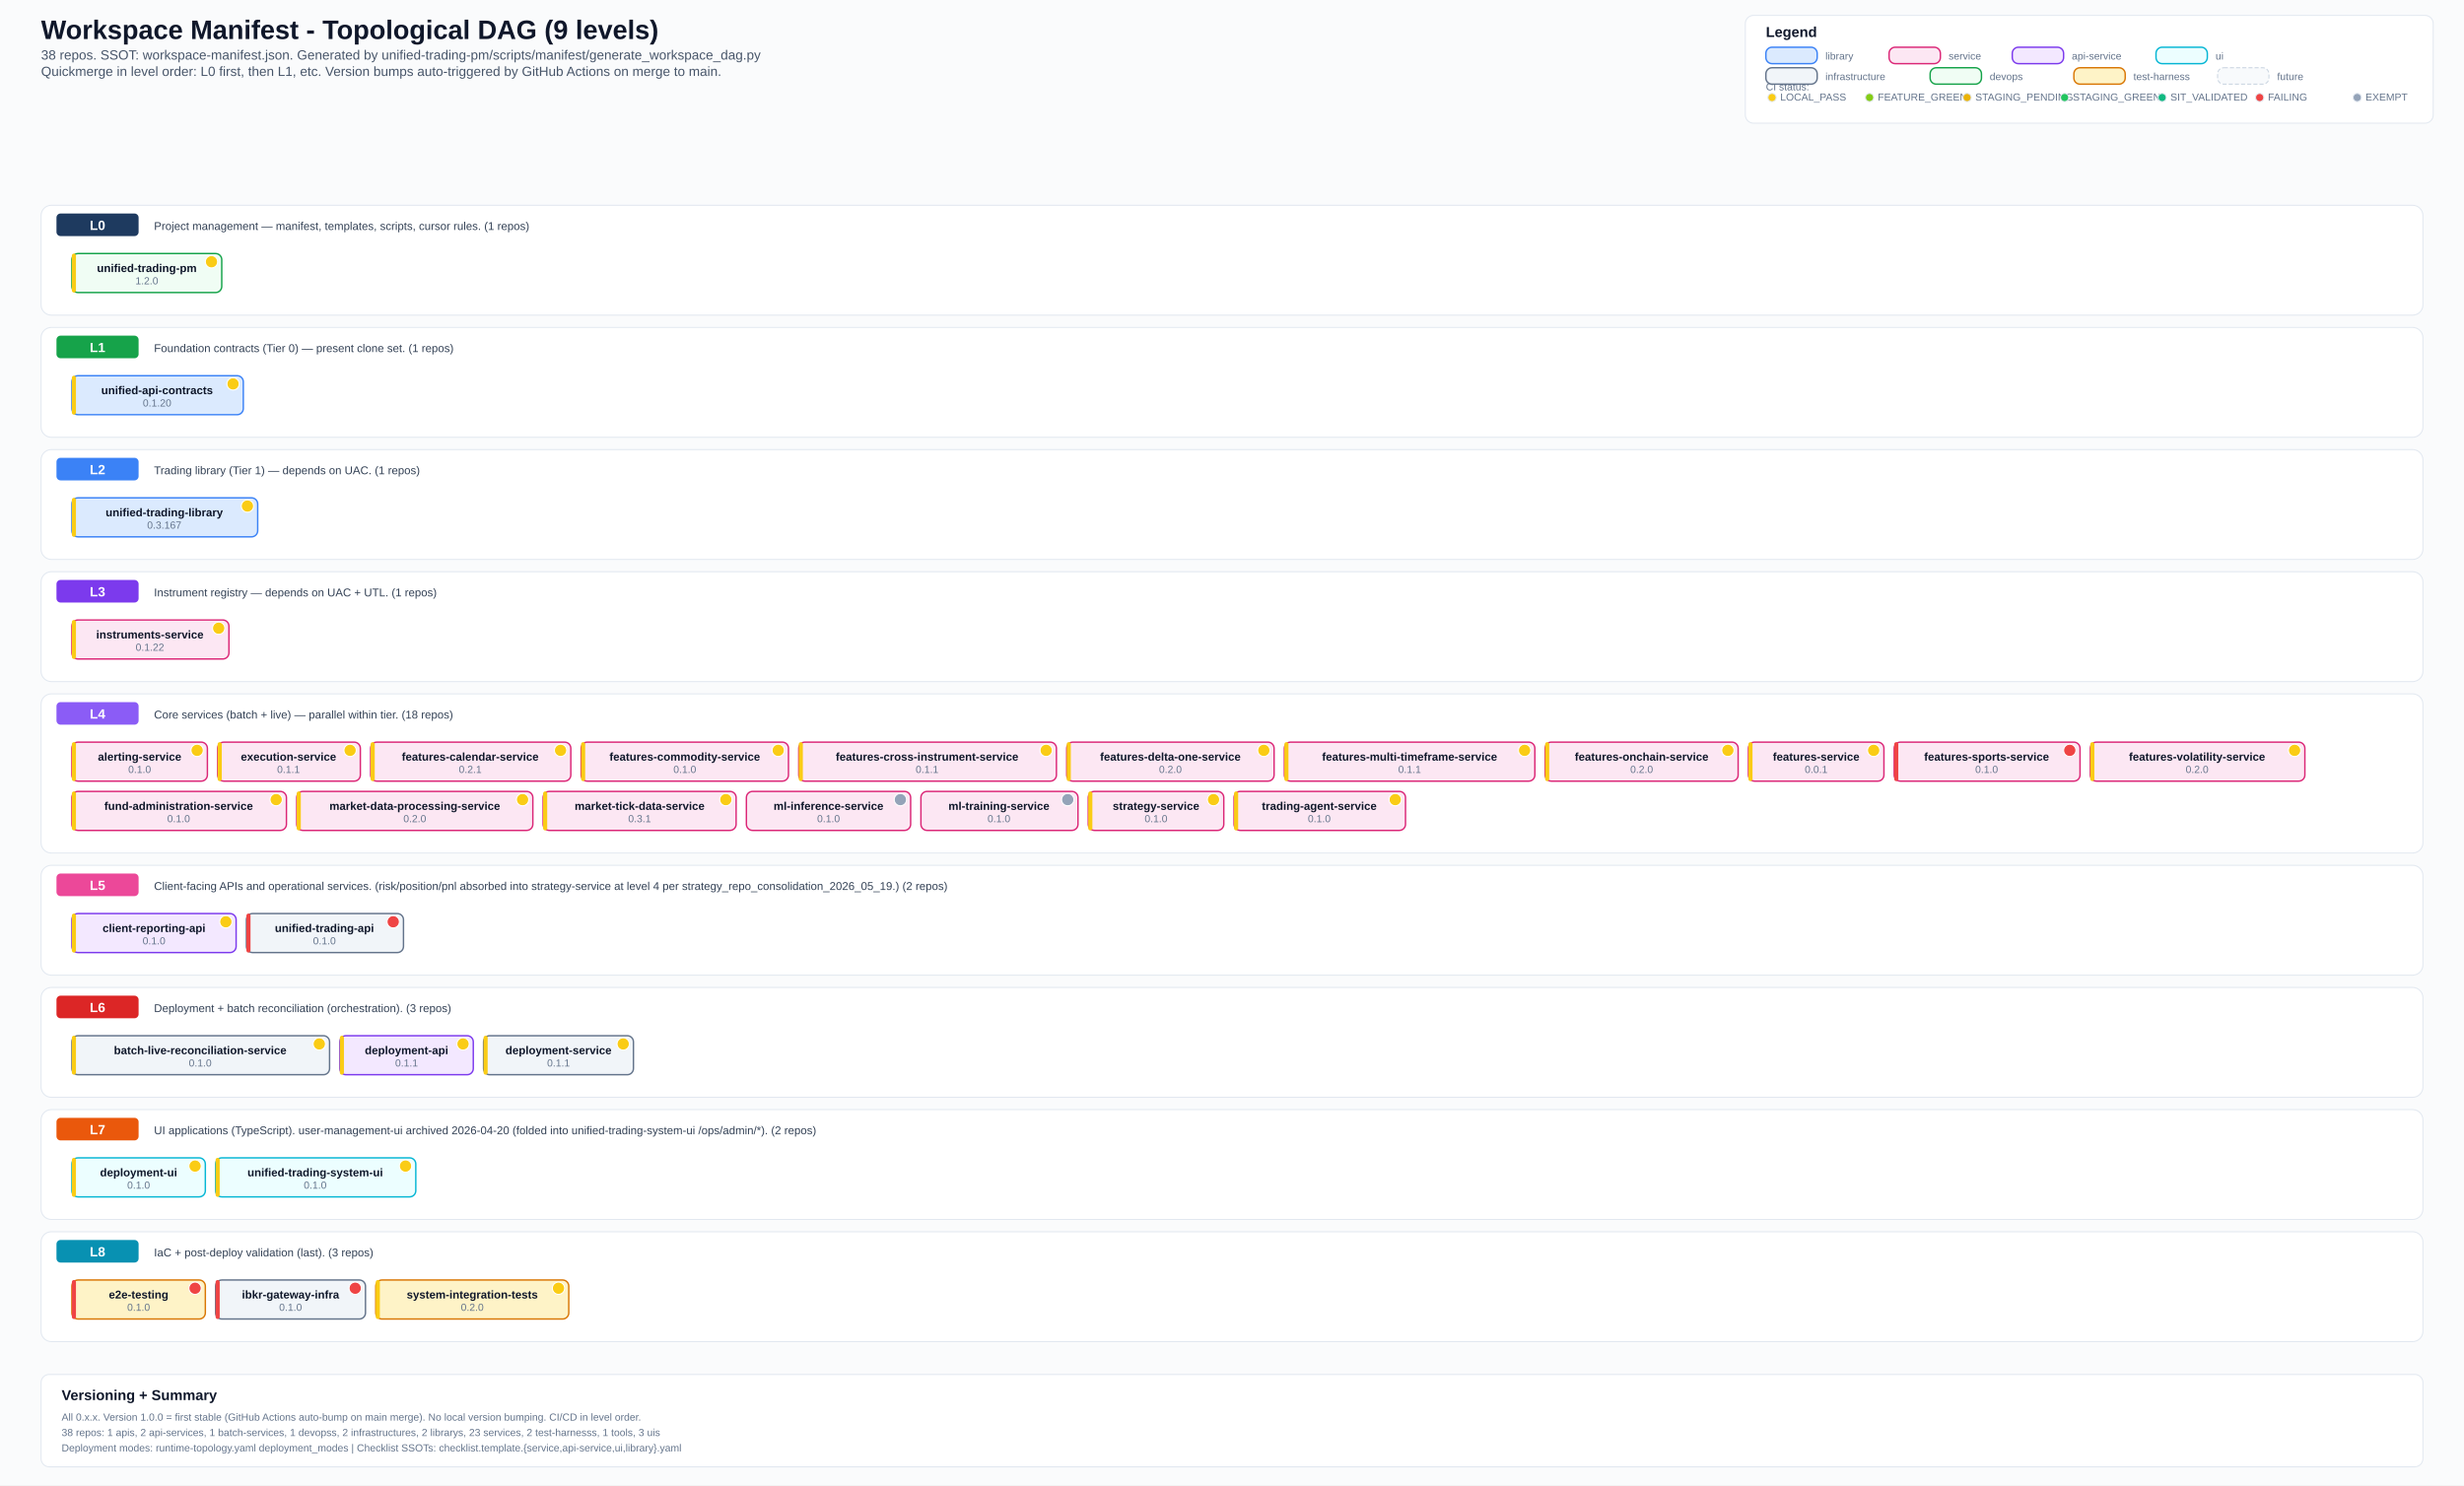
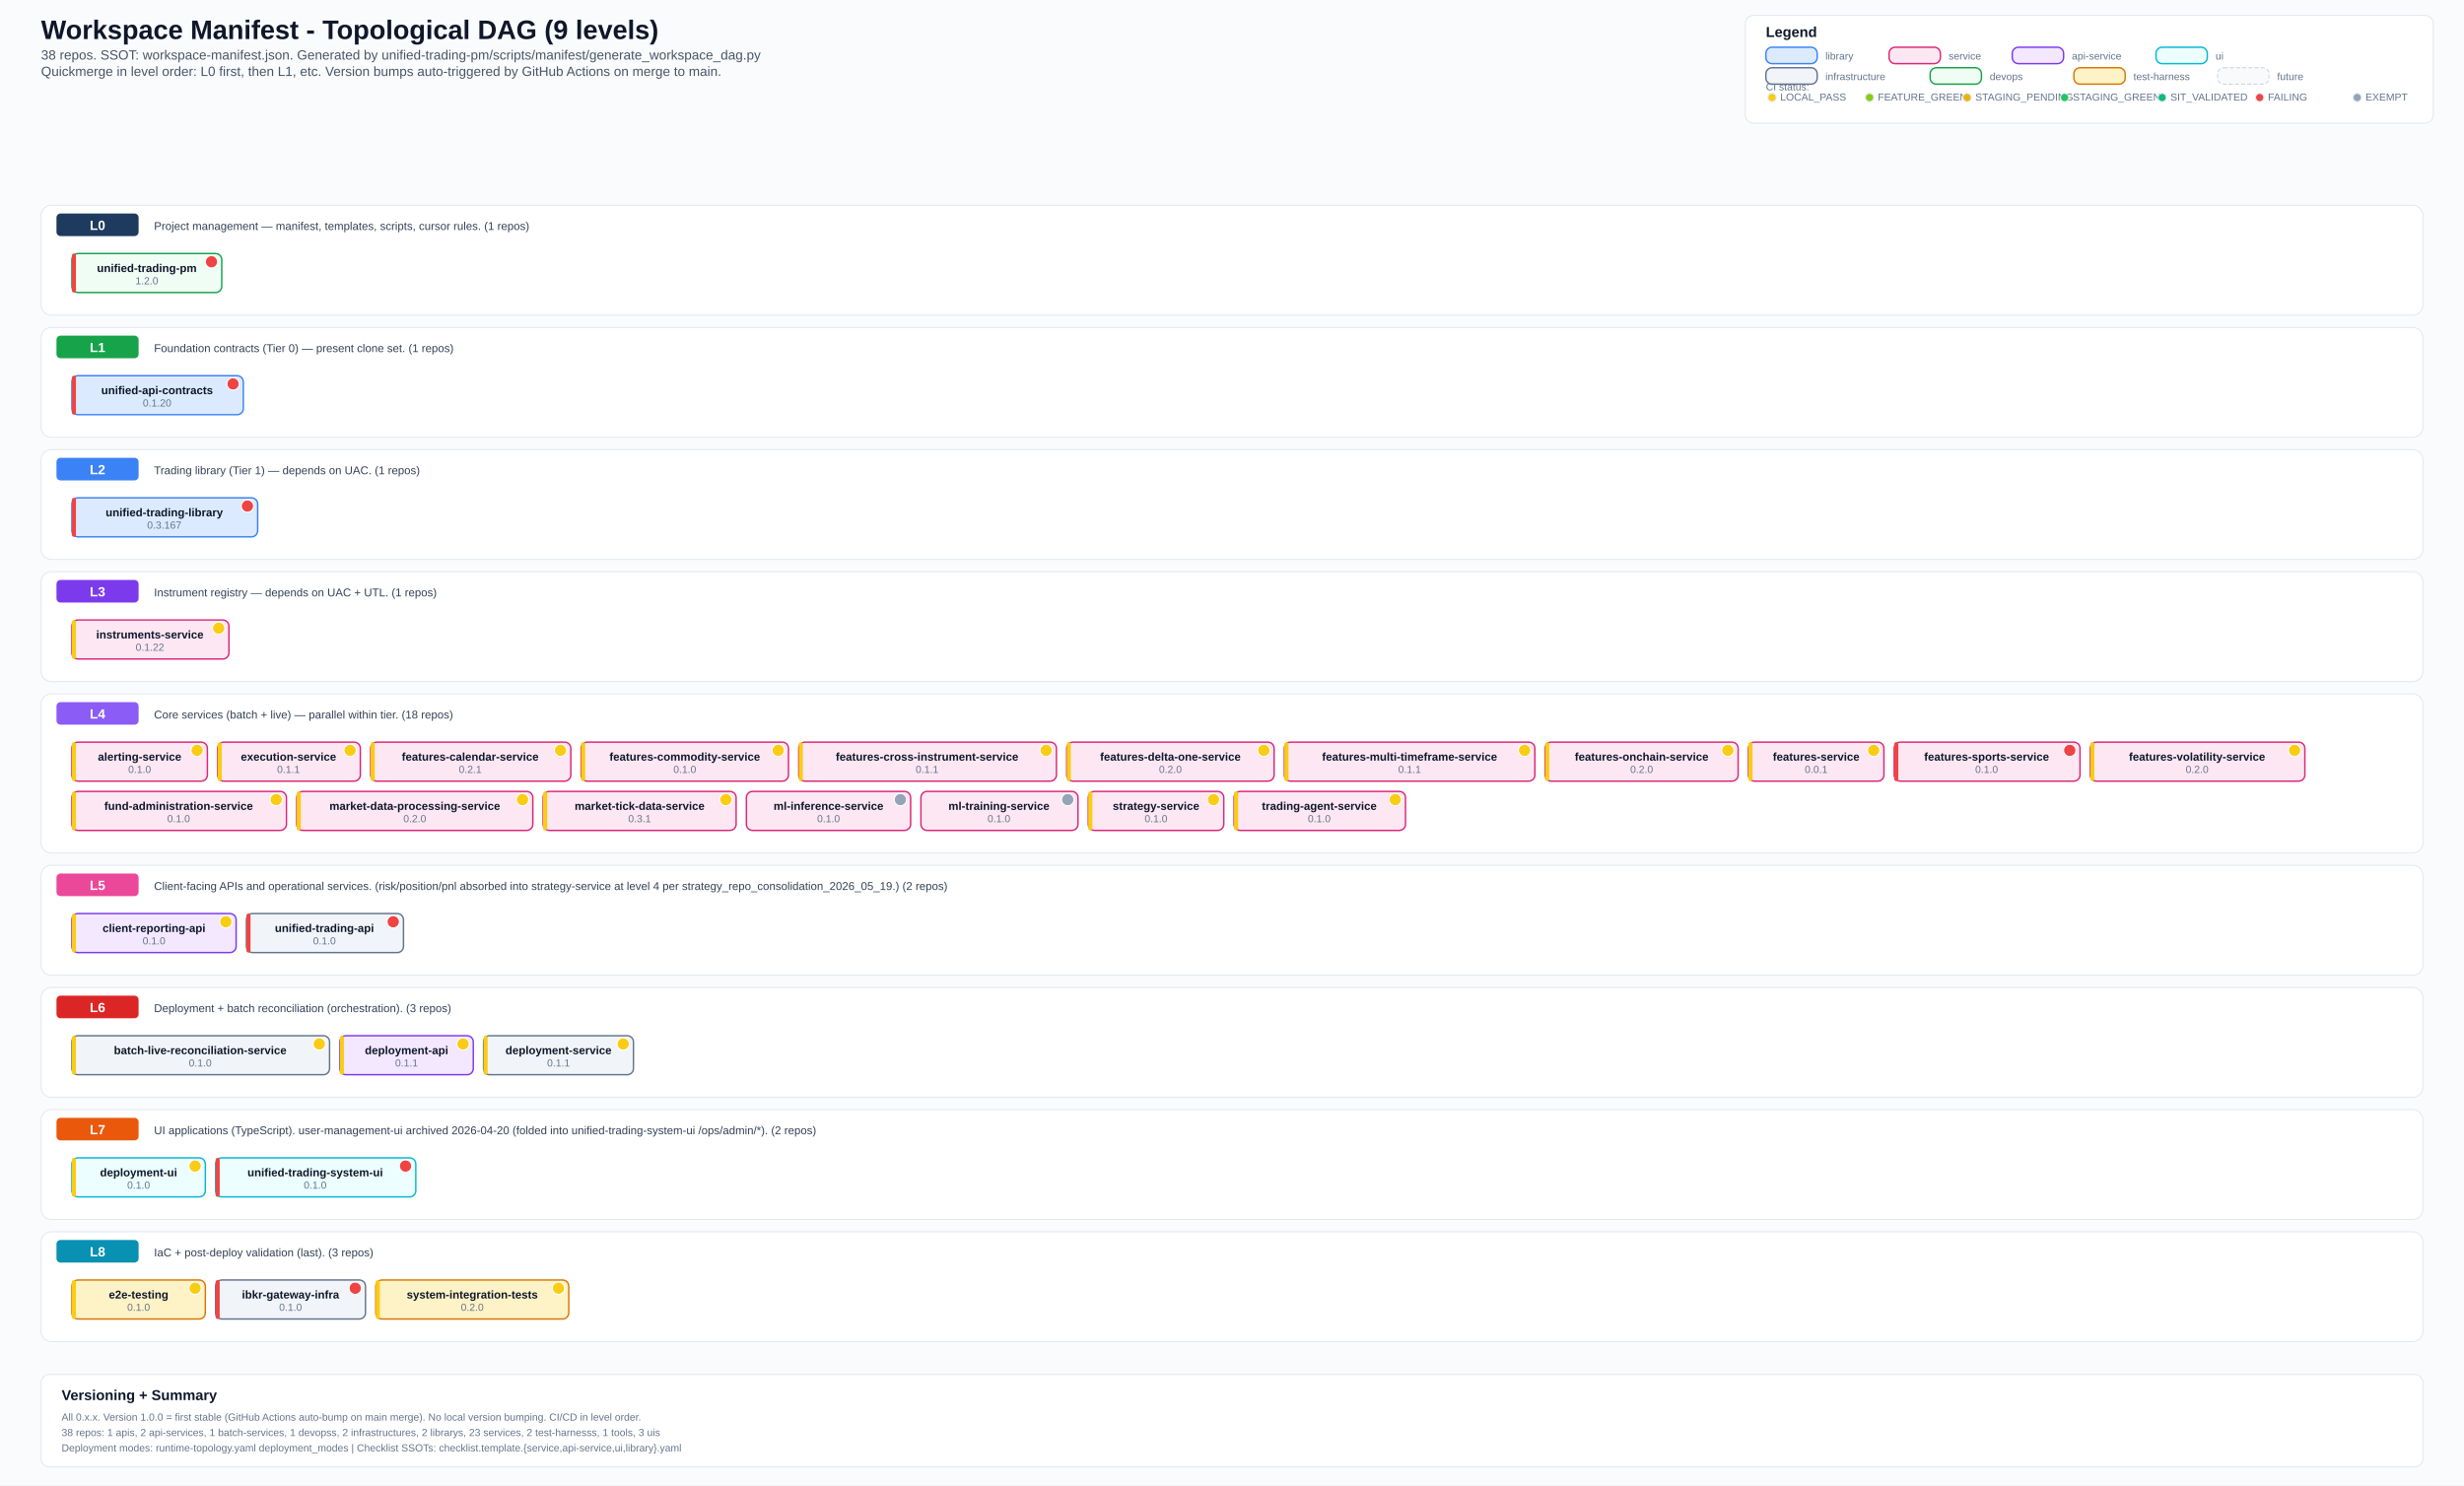
<svg xmlns="http://www.w3.org/2000/svg" width="2400" height="1447" viewBox="0 0 2400 1447">
  <defs>
    <style>
      .bg { fill: #fafbfc; }
      .title { font: 700 26px Arial, sans-serif; fill: #0f172a; }
      .subtitle { font: 500 13px Arial, sans-serif; fill: #475569; }
      .section { font: 700 14px Arial, sans-serif; fill: #0f172a; }
      .level-label { font: 700 13px Arial, sans-serif; fill: #ffffff; }
      .label { font: 600 11px Arial, sans-serif; fill: #0f172a; }
      .ver { font: 500 10px Arial, sans-serif; fill: #64748b; }
      .small { font: 500 10px Arial, sans-serif; fill: #64748b; }
      .desc { font: 500 11px Arial, sans-serif; fill: #334155; }
      .lib { fill: #dbeafe; stroke: #3b82f6; stroke-width: 1.4; rx: 6; }
      .svc { fill: #fce7f3; stroke: #db2777; stroke-width: 1.4; rx: 6; }
      .api { fill: #f3e8ff; stroke: #7c3aed; stroke-width: 1.4; rx: 6; }
      .ui-box { fill: #ecfeff; stroke: #06b6d4; stroke-width: 1.4; rx: 6; }
      .infra { fill: #f1f5f9; stroke: #64748b; stroke-width: 1.4; rx: 6; }
      .devops { fill: #f0fdf4; stroke: #16a34a; stroke-width: 1.4; rx: 6; }
      .test { fill: #fef3c7; stroke: #d97706; stroke-width: 1.4; rx: 6; }
      .future { fill: #f8fafc; stroke: #cbd5e1; stroke-width: 1; rx: 6; stroke-dasharray: 4 2; }
      .level-bg { fill: #ffffff; stroke: #e2e8f0; stroke-width: 1; rx: 10; }
      .level-badge { rx: 4; }
      .legend-box { fill: #ffffff; stroke: #e2e8f0; stroke-width: 1; rx: 8; }
  </style>
  </defs>
  <rect class="bg" x="0" y="0" width="2400" height="1447" />
  <text x="40" y="38" class="title">Workspace Manifest - Topological DAG (9 levels)</text>
  <text x="40" y="58" class="subtitle">38 repos. SSOT: workspace-manifest.json. Generated by unified-trading-pm/scripts/manifest/generate_workspace_dag.py</text>
  <text x="40" y="74" class="subtitle">Quickmerge in level order: L0 first, then L1, etc. Version bumps auto-triggered by GitHub Actions on merge to main.</text>
  <rect x="1700" y="15" width="670" height="105" class="legend-box" />
  <text x="1720" y="36" class="section">Legend</text>
  <text x="1720" y="88" class="small">CI status:</text>
  <circle cx="1726" cy="95" r="4" fill="#facc15" stroke="#e2e8f0" stroke-width="1" />
  <text x="1734" y="98" class="small">LOCAL_PASS</text>
  <circle cx="1821" cy="95" r="4" fill="#84cc16" stroke="#e2e8f0" stroke-width="1" />
  <text x="1829" y="98" class="small">FEATURE_GREEN</text>
  <circle cx="1916" cy="95" r="4" fill="#eab308" stroke="#e2e8f0" stroke-width="1" />
  <text x="1924" y="98" class="small">STAGING_PENDING</text>
  <circle cx="2011" cy="95" r="4" fill="#22c55e" stroke="#e2e8f0" stroke-width="1" />
  <text x="2019" y="98" class="small">STAGING_GREEN</text>
  <circle cx="2106" cy="95" r="4" fill="#10b981" stroke="#e2e8f0" stroke-width="1" />
  <text x="2114" y="98" class="small">SIT_VALIDATED</text>
  <circle cx="2201" cy="95" r="4" fill="#ef4444" stroke="#e2e8f0" stroke-width="1" />
  <text x="2209" y="98" class="small">FAILING</text>
  <circle cx="2296" cy="95" r="4" fill="#94a3b8" stroke="#e2e8f0" stroke-width="1" />
  <text x="2304" y="98" class="small">EXEMPT</text>
  <rect x="1720" y="46" width="50" height="16" class="lib" />
  <text x="1778" y="58" class="small">library</text>
  <rect x="1840" y="46" width="50" height="16" class="svc" />
  <text x="1898" y="58" class="small">service</text>
  <rect x="1960" y="46" width="50" height="16" class="api" />
  <text x="2018" y="58" class="small">api-service</text>
  <rect x="2100" y="46" width="50" height="16" class="ui-box" />
  <text x="2158" y="58" class="small">ui</text>
  <rect x="1720" y="66" width="50" height="16" class="infra" />
  <text x="1778" y="78" class="small">infrastructure</text>
  <rect x="1880" y="66" width="50" height="16" class="devops" />
  <text x="1938" y="78" class="small">devops</text>
  <rect x="2020" y="66" width="50" height="16" class="test" />
  <text x="2078" y="78" class="small">test-harness</text>
  <rect x="2160" y="66" width="50" height="16" class="future" />
  <text x="2218" y="78" class="small">future</text>
  <rect x="40" y="200" width="2320" height="107" class="level-bg" />
  <rect x="55" y="208" width="80" height="22" fill="#1e3a5f" class="level-badge" />
  <text x="95" y="224" text-anchor="middle" class="level-label">L0</text>
  <text x="150" y="224" class="desc">Project management — manifest, templates, scripts, cursor rules. (1 repos)</text>
  <rect x="70" y="247" width="146" height="38" class="devops" />
-   <rect x="70" y="247" width="4" height="38" fill="#facc15" rx="2" />
+   <rect x="70" y="247" width="4" height="38" fill="#ef4444" rx="2" />
  <text x="143" y="265" text-anchor="middle" class="label">unified-trading-pm</text>
-   <circle cx="206" cy="255" r="6" fill="#facc15" stroke="#fff" stroke-width="1" />
+   <circle cx="206" cy="255" r="6" fill="#ef4444" stroke="#fff" stroke-width="1" />
  <text x="143" y="277" text-anchor="middle" class="ver">1.2.0</text>
  <rect x="40" y="319" width="2320" height="107" class="level-bg" />
  <rect x="55" y="327" width="80" height="22" fill="#16a34a" class="level-badge" />
  <text x="95" y="343" text-anchor="middle" class="level-label">L1</text>
  <text x="150" y="343" class="desc">Foundation contracts (Tier 0) — present clone set. (1 repos)</text>
  <rect x="70" y="366" width="167" height="38" class="lib" />
-   <rect x="70" y="366" width="4" height="38" fill="#facc15" rx="2" />
+   <rect x="70" y="366" width="4" height="38" fill="#ef4444" rx="2" />
  <text x="153" y="384" text-anchor="middle" class="label">unified-api-contracts</text>
-   <circle cx="227" cy="374" r="6" fill="#facc15" stroke="#fff" stroke-width="1" />
+   <circle cx="227" cy="374" r="6" fill="#ef4444" stroke="#fff" stroke-width="1" />
  <text x="153" y="396" text-anchor="middle" class="ver">0.1.20</text>
  <rect x="40" y="438" width="2320" height="107" class="level-bg" />
  <rect x="55" y="446" width="80" height="22" fill="#3b82f6" class="level-badge" />
  <text x="95" y="462" text-anchor="middle" class="level-label">L2</text>
  <text x="150" y="462" class="desc">Trading library (Tier 1) — depends on UAC. (1 repos)</text>
  <rect x="70" y="485" width="181" height="38" class="lib" />
-   <rect x="70" y="485" width="4" height="38" fill="#facc15" rx="2" />
+   <rect x="70" y="485" width="4" height="38" fill="#ef4444" rx="2" />
  <text x="160" y="503" text-anchor="middle" class="label">unified-trading-library</text>
-   <circle cx="241" cy="493" r="6" fill="#facc15" stroke="#fff" stroke-width="1" />
+   <circle cx="241" cy="493" r="6" fill="#ef4444" stroke="#fff" stroke-width="1" />
  <text x="160" y="515" text-anchor="middle" class="ver">0.3.167</text>
  <rect x="40" y="557" width="2320" height="107" class="level-bg" />
  <rect x="55" y="565" width="80" height="22" fill="#7c3aed" class="level-badge" />
  <text x="95" y="581" text-anchor="middle" class="level-label">L3</text>
  <text x="150" y="581" class="desc">Instrument registry — depends on UAC + UTL. (1 repos)</text>
  <rect x="70" y="604" width="153" height="38" class="svc" />
  <rect x="70" y="604" width="4" height="38" fill="#facc15" rx="2" />
  <text x="146" y="622" text-anchor="middle" class="label">instruments-service</text>
  <circle cx="213" cy="612" r="6" fill="#facc15" stroke="#fff" stroke-width="1" />
  <text x="146" y="634" text-anchor="middle" class="ver">0.1.22</text>
  <rect x="40" y="676" width="2320" height="155" class="level-bg" />
  <rect x="55" y="684" width="80" height="22" fill="#8b5cf6" class="level-badge" />
  <text x="95" y="700" text-anchor="middle" class="level-label">L4</text>
  <text x="150" y="700" class="desc">Core services (batch + live) — parallel within tier. (18 repos)</text>
  <rect x="70" y="723" width="132" height="38" class="svc" />
  <rect x="70" y="723" width="4" height="38" fill="#facc15" rx="2" />
  <text x="136" y="741" text-anchor="middle" class="label">alerting-service</text>
  <circle cx="192" cy="731" r="6" fill="#facc15" stroke="#fff" stroke-width="1" />
  <text x="136" y="753" text-anchor="middle" class="ver">0.1.0</text>
  <rect x="212" y="723" width="139" height="38" class="svc" />
  <rect x="212" y="723" width="4" height="38" fill="#facc15" rx="2" />
  <text x="281" y="741" text-anchor="middle" class="label">execution-service</text>
  <circle cx="341" cy="731" r="6" fill="#facc15" stroke="#fff" stroke-width="1" />
  <text x="281" y="753" text-anchor="middle" class="ver">0.1.1</text>
  <rect x="361" y="723" width="195" height="38" class="svc" />
  <rect x="361" y="723" width="4" height="38" fill="#facc15" rx="2" />
  <text x="458" y="741" text-anchor="middle" class="label">features-calendar-service</text>
  <circle cx="546" cy="731" r="6" fill="#facc15" stroke="#fff" stroke-width="1" />
  <text x="458" y="753" text-anchor="middle" class="ver">0.2.1</text>
  <rect x="566" y="723" width="202" height="38" class="svc" />
  <rect x="566" y="723" width="4" height="38" fill="#facc15" rx="2" />
  <text x="667" y="741" text-anchor="middle" class="label">features-commodity-service</text>
  <circle cx="758" cy="731" r="6" fill="#facc15" stroke="#fff" stroke-width="1" />
  <text x="667" y="753" text-anchor="middle" class="ver">0.1.0</text>
  <rect x="778" y="723" width="251" height="38" class="svc" />
  <rect x="778" y="723" width="4" height="38" fill="#facc15" rx="2" />
  <text x="903" y="741" text-anchor="middle" class="label">features-cross-instrument-service</text>
  <circle cx="1019" cy="731" r="6" fill="#facc15" stroke="#fff" stroke-width="1" />
  <text x="903" y="753" text-anchor="middle" class="ver">0.1.1</text>
  <rect x="1039" y="723" width="202" height="38" class="svc" />
  <rect x="1039" y="723" width="4" height="38" fill="#facc15" rx="2" />
  <text x="1140" y="741" text-anchor="middle" class="label">features-delta-one-service</text>
  <circle cx="1231" cy="731" r="6" fill="#facc15" stroke="#fff" stroke-width="1" />
  <text x="1140" y="753" text-anchor="middle" class="ver">0.2.0</text>
  <rect x="1251" y="723" width="244" height="38" class="svc" />
  <rect x="1251" y="723" width="4" height="38" fill="#facc15" rx="2" />
  <text x="1373" y="741" text-anchor="middle" class="label">features-multi-timeframe-service</text>
  <circle cx="1485" cy="731" r="6" fill="#facc15" stroke="#fff" stroke-width="1" />
  <text x="1373" y="753" text-anchor="middle" class="ver">0.1.1</text>
  <rect x="1505" y="723" width="188" height="38" class="svc" />
  <rect x="1505" y="723" width="4" height="38" fill="#facc15" rx="2" />
  <text x="1599" y="741" text-anchor="middle" class="label">features-onchain-service</text>
  <circle cx="1683" cy="731" r="6" fill="#facc15" stroke="#fff" stroke-width="1" />
  <text x="1599" y="753" text-anchor="middle" class="ver">0.2.0</text>
  <rect x="1703" y="723" width="132" height="38" class="svc" />
  <rect x="1703" y="723" width="4" height="38" fill="#facc15" rx="2" />
  <text x="1769" y="741" text-anchor="middle" class="label">features-service</text>
  <circle cx="1825" cy="731" r="6" fill="#facc15" stroke="#fff" stroke-width="1" />
  <text x="1769" y="753" text-anchor="middle" class="ver">0.0.1</text>
  <rect x="1845" y="723" width="181" height="38" class="svc" />
  <rect x="1845" y="723" width="4" height="38" fill="#ef4444" rx="2" />
  <text x="1935" y="741" text-anchor="middle" class="label">features-sports-service</text>
  <circle cx="2016" cy="731" r="6" fill="#ef4444" stroke="#fff" stroke-width="1" />
  <text x="1935" y="753" text-anchor="middle" class="ver">0.1.0</text>
  <rect x="2036" y="723" width="209" height="38" class="svc" />
  <rect x="2036" y="723" width="4" height="38" fill="#facc15" rx="2" />
  <text x="2140" y="741" text-anchor="middle" class="label">features-volatility-service</text>
  <circle cx="2235" cy="731" r="6" fill="#facc15" stroke="#fff" stroke-width="1" />
  <text x="2140" y="753" text-anchor="middle" class="ver">0.2.0</text>
  <rect x="70" y="771" width="209" height="38" class="svc" />
  <rect x="70" y="771" width="4" height="38" fill="#facc15" rx="2" />
  <text x="174" y="789" text-anchor="middle" class="label">fund-administration-service</text>
  <circle cx="269" cy="779" r="6" fill="#facc15" stroke="#fff" stroke-width="1" />
  <text x="174" y="801" text-anchor="middle" class="ver">0.1.0</text>
  <rect x="289" y="771" width="230" height="38" class="svc" />
  <rect x="289" y="771" width="4" height="38" fill="#facc15" rx="2" />
  <text x="404" y="789" text-anchor="middle" class="label">market-data-processing-service</text>
  <circle cx="509" cy="779" r="6" fill="#facc15" stroke="#fff" stroke-width="1" />
  <text x="404" y="801" text-anchor="middle" class="ver">0.2.0</text>
  <rect x="529" y="771" width="188" height="38" class="svc" />
  <rect x="529" y="771" width="4" height="38" fill="#facc15" rx="2" />
  <text x="623" y="789" text-anchor="middle" class="label">market-tick-data-service</text>
  <circle cx="707" cy="779" r="6" fill="#facc15" stroke="#fff" stroke-width="1" />
  <text x="623" y="801" text-anchor="middle" class="ver">0.3.1</text>
  <rect x="727" y="771" width="160" height="38" class="svc" />
  <text x="807" y="789" text-anchor="middle" class="label">ml-inference-service</text>
  <circle cx="877" cy="779" r="6" fill="#94a3b8" stroke="#fff" stroke-width="1" />
  <text x="807" y="801" text-anchor="middle" class="ver">0.1.0</text>
  <rect x="897" y="771" width="153" height="38" class="svc" />
  <text x="973" y="789" text-anchor="middle" class="label">ml-training-service</text>
  <circle cx="1040" cy="779" r="6" fill="#94a3b8" stroke="#fff" stroke-width="1" />
  <text x="973" y="801" text-anchor="middle" class="ver">0.1.0</text>
  <rect x="1060" y="771" width="132" height="38" class="svc" />
  <rect x="1060" y="771" width="4" height="38" fill="#facc15" rx="2" />
  <text x="1126" y="789" text-anchor="middle" class="label">strategy-service</text>
  <circle cx="1182" cy="779" r="6" fill="#facc15" stroke="#fff" stroke-width="1" />
  <text x="1126" y="801" text-anchor="middle" class="ver">0.1.0</text>
  <rect x="1202" y="771" width="167" height="38" class="svc" />
  <rect x="1202" y="771" width="4" height="38" fill="#facc15" rx="2" />
  <text x="1285" y="789" text-anchor="middle" class="label">trading-agent-service</text>
  <circle cx="1359" cy="779" r="6" fill="#facc15" stroke="#fff" stroke-width="1" />
  <text x="1285" y="801" text-anchor="middle" class="ver">0.1.0</text>
  <rect x="40" y="843" width="2320" height="107" class="level-bg" />
  <rect x="55" y="851" width="80" height="22" fill="#ec4899" class="level-badge" />
  <text x="95" y="867" text-anchor="middle" class="level-label">L5</text>
  <text x="150" y="867" class="desc">Client-facing APIs and operational services. (risk/position/pnl absorbed into strategy-service at level 4 per strategy_repo_consolidation_2026_05_19.) (2 repos)</text>
  <rect x="70" y="890" width="160" height="38" class="api" />
  <rect x="70" y="890" width="4" height="38" fill="#facc15" rx="2" />
  <text x="150" y="908" text-anchor="middle" class="label">client-reporting-api</text>
  <circle cx="220" cy="898" r="6" fill="#facc15" stroke="#fff" stroke-width="1" />
  <text x="150" y="920" text-anchor="middle" class="ver">0.1.0</text>
  <rect x="240" y="890" width="153" height="38" class="infra" />
  <rect x="240" y="890" width="4" height="38" fill="#ef4444" rx="2" />
  <text x="316" y="908" text-anchor="middle" class="label">unified-trading-api</text>
  <circle cx="383" cy="898" r="6" fill="#ef4444" stroke="#fff" stroke-width="1" />
  <text x="316" y="920" text-anchor="middle" class="ver">0.1.0</text>
  <rect x="40" y="962" width="2320" height="107" class="level-bg" />
  <rect x="55" y="970" width="80" height="22" fill="#dc2626" class="level-badge" />
  <text x="95" y="986" text-anchor="middle" class="level-label">L6</text>
  <text x="150" y="986" class="desc">Deployment + batch reconciliation (orchestration). (3 repos)</text>
  <rect x="70" y="1009" width="251" height="38" class="infra" />
  <rect x="70" y="1009" width="4" height="38" fill="#facc15" rx="2" />
  <text x="195" y="1027" text-anchor="middle" class="label">batch-live-reconciliation-service</text>
  <circle cx="311" cy="1017" r="6" fill="#facc15" stroke="#fff" stroke-width="1" />
  <text x="195" y="1039" text-anchor="middle" class="ver">0.1.0</text>
  <rect x="331" y="1009" width="130" height="38" class="api" />
  <rect x="331" y="1009" width="4" height="38" fill="#facc15" rx="2" />
  <text x="396" y="1027" text-anchor="middle" class="label">deployment-api</text>
  <circle cx="451" cy="1017" r="6" fill="#facc15" stroke="#fff" stroke-width="1" />
  <text x="396" y="1039" text-anchor="middle" class="ver">0.1.1</text>
  <rect x="471" y="1009" width="146" height="38" class="infra" />
  <rect x="471" y="1009" width="4" height="38" fill="#facc15" rx="2" />
  <text x="544" y="1027" text-anchor="middle" class="label">deployment-service</text>
  <circle cx="607" cy="1017" r="6" fill="#facc15" stroke="#fff" stroke-width="1" />
  <text x="544" y="1039" text-anchor="middle" class="ver">0.1.1</text>
  <rect x="40" y="1081" width="2320" height="107" class="level-bg" />
  <rect x="55" y="1089" width="80" height="22" fill="#ea580c" class="level-badge" />
  <text x="95" y="1105" text-anchor="middle" class="level-label">L7</text>
  <text x="150" y="1105" class="desc">UI applications (TypeScript). user-management-ui archived 2026-04-20 (folded into unified-trading-system-ui /ops/admin/*). (2 repos)</text>
  <rect x="70" y="1128" width="130" height="38" class="ui-box" />
  <rect x="70" y="1128" width="4" height="38" fill="#facc15" rx="2" />
  <text x="135" y="1146" text-anchor="middle" class="label">deployment-ui</text>
  <circle cx="190" cy="1136" r="6" fill="#facc15" stroke="#fff" stroke-width="1" />
  <text x="135" y="1158" text-anchor="middle" class="ver">0.1.0</text>
  <rect x="210" y="1128" width="195" height="38" class="ui-box" />
-   <rect x="210" y="1128" width="4" height="38" fill="#facc15" rx="2" />
+   <rect x="210" y="1128" width="4" height="38" fill="#ef4444" rx="2" />
  <text x="307" y="1146" text-anchor="middle" class="label">unified-trading-system-ui</text>
-   <circle cx="395" cy="1136" r="6" fill="#facc15" stroke="#fff" stroke-width="1" />
+   <circle cx="395" cy="1136" r="6" fill="#ef4444" stroke="#fff" stroke-width="1" />
  <text x="307" y="1158" text-anchor="middle" class="ver">0.1.0</text>
  <rect x="40" y="1200" width="2320" height="107" class="level-bg" />
  <rect x="55" y="1208" width="80" height="22" fill="#0891b2" class="level-badge" />
  <text x="95" y="1224" text-anchor="middle" class="level-label">L8</text>
  <text x="150" y="1224" class="desc">IaC + post-deploy validation (last). (3 repos)</text>
  <rect x="70" y="1247" width="130" height="38" class="test" />
-   <rect x="70" y="1247" width="4" height="38" fill="#ef4444" rx="2" />
+   <rect x="70" y="1247" width="4" height="38" fill="#facc15" rx="2" />
  <text x="135" y="1265" text-anchor="middle" class="label">e2e-testing</text>
-   <circle cx="190" cy="1255" r="6" fill="#ef4444" stroke="#fff" stroke-width="1" />
+   <circle cx="190" cy="1255" r="6" fill="#facc15" stroke="#fff" stroke-width="1" />
  <text x="135" y="1277" text-anchor="middle" class="ver">0.1.0</text>
  <rect x="210" y="1247" width="146" height="38" class="infra" />
  <rect x="210" y="1247" width="4" height="38" fill="#ef4444" rx="2" />
  <text x="283" y="1265" text-anchor="middle" class="label">ibkr-gateway-infra</text>
  <circle cx="346" cy="1255" r="6" fill="#ef4444" stroke="#fff" stroke-width="1" />
  <text x="283" y="1277" text-anchor="middle" class="ver">0.1.0</text>
  <rect x="366" y="1247" width="188" height="38" class="test" />
  <rect x="366" y="1247" width="4" height="38" fill="#facc15" rx="2" />
  <text x="460" y="1265" text-anchor="middle" class="label">system-integration-tests</text>
  <circle cx="544" cy="1255" r="6" fill="#facc15" stroke="#fff" stroke-width="1" />
  <text x="460" y="1277" text-anchor="middle" class="ver">0.2.0</text>
  <rect x="40" y="1339" width="2320" height="90" fill="#ffffff" stroke="#e2e8f0" stroke-width="1" rx="8" />
  <text x="60" y="1364" class="section">Versioning + Summary</text>
  <text x="60" y="1384" class="small">All 0.x.x. Version 1.0.0 = first stable (GitHub Actions auto-bump on main merge). No local version bumping. CI/CD in level order.</text>
  <text x="60" y="1399" class="small">38 repos: 1 apis, 2 api-services, 1 batch-services, 1 devopss, 2 infrastructures, 2 librarys, 23 services, 2 test-harnesss, 1 tools, 3 uis</text>
  <text x="60" y="1414" class="small">Deployment modes: runtime-topology.yaml deployment_modes | Checklist SSOTs: checklist.template.{service,api-service,ui,library}.yaml</text>
</svg>
